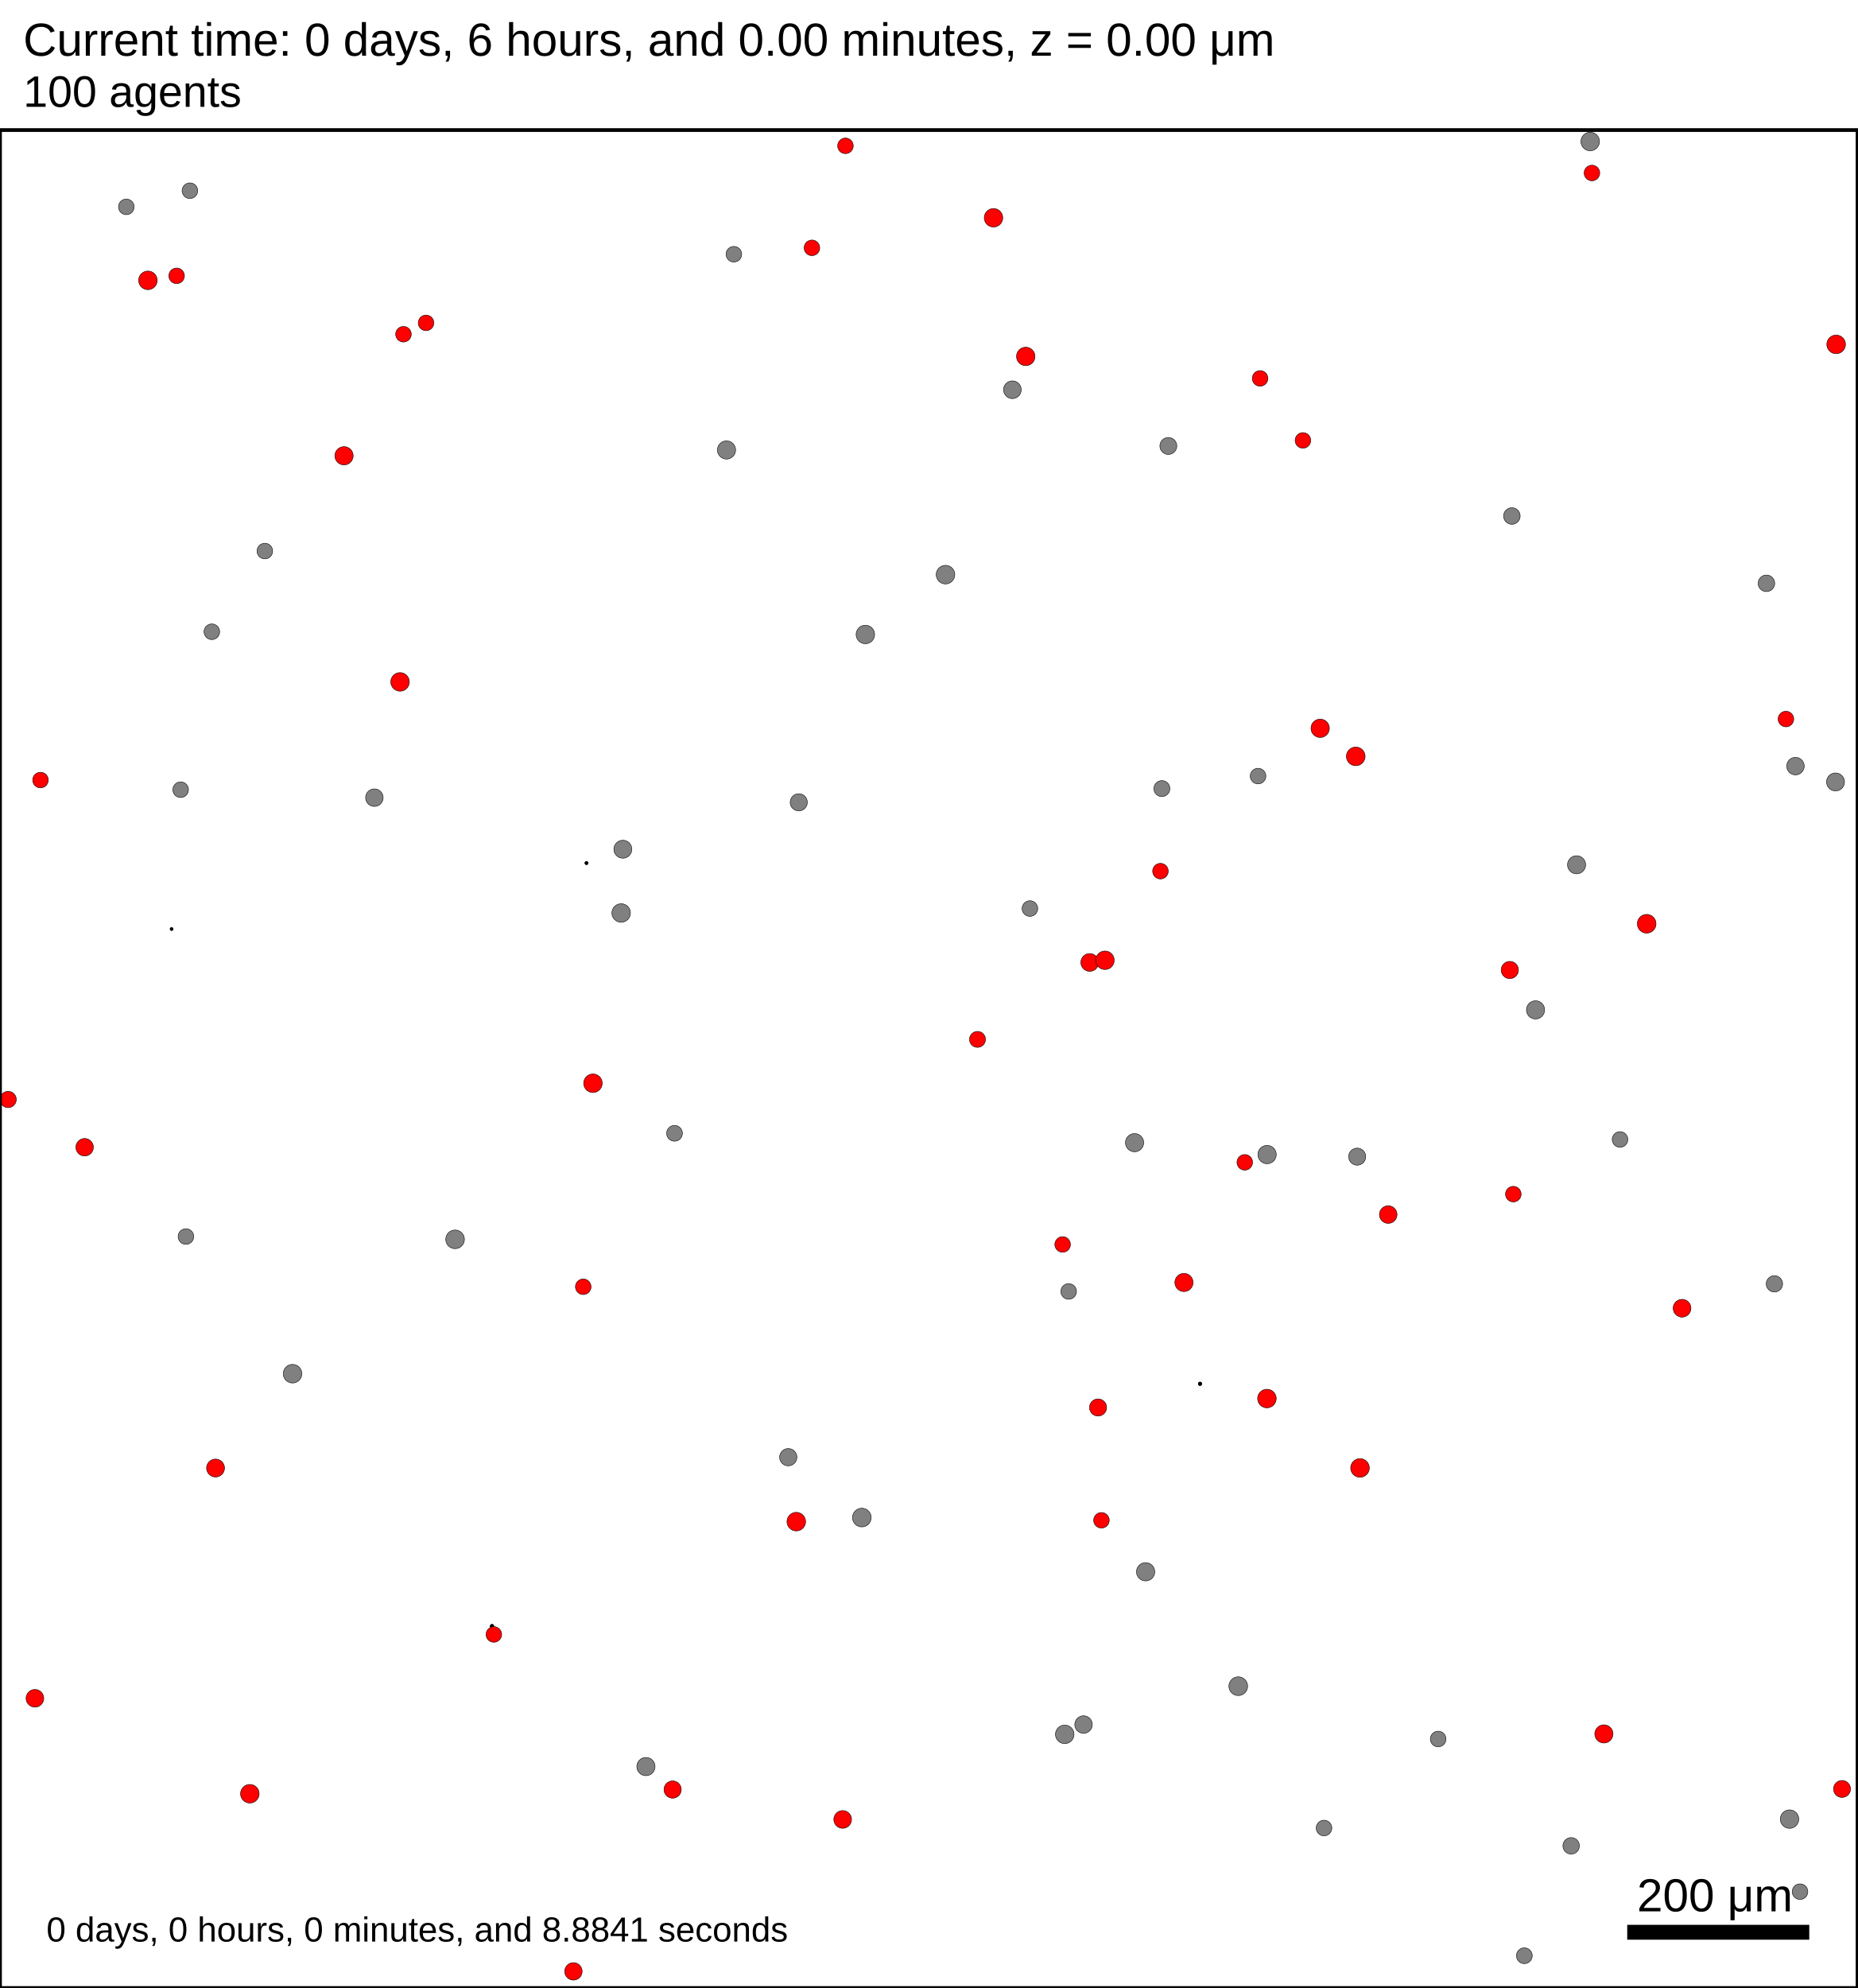
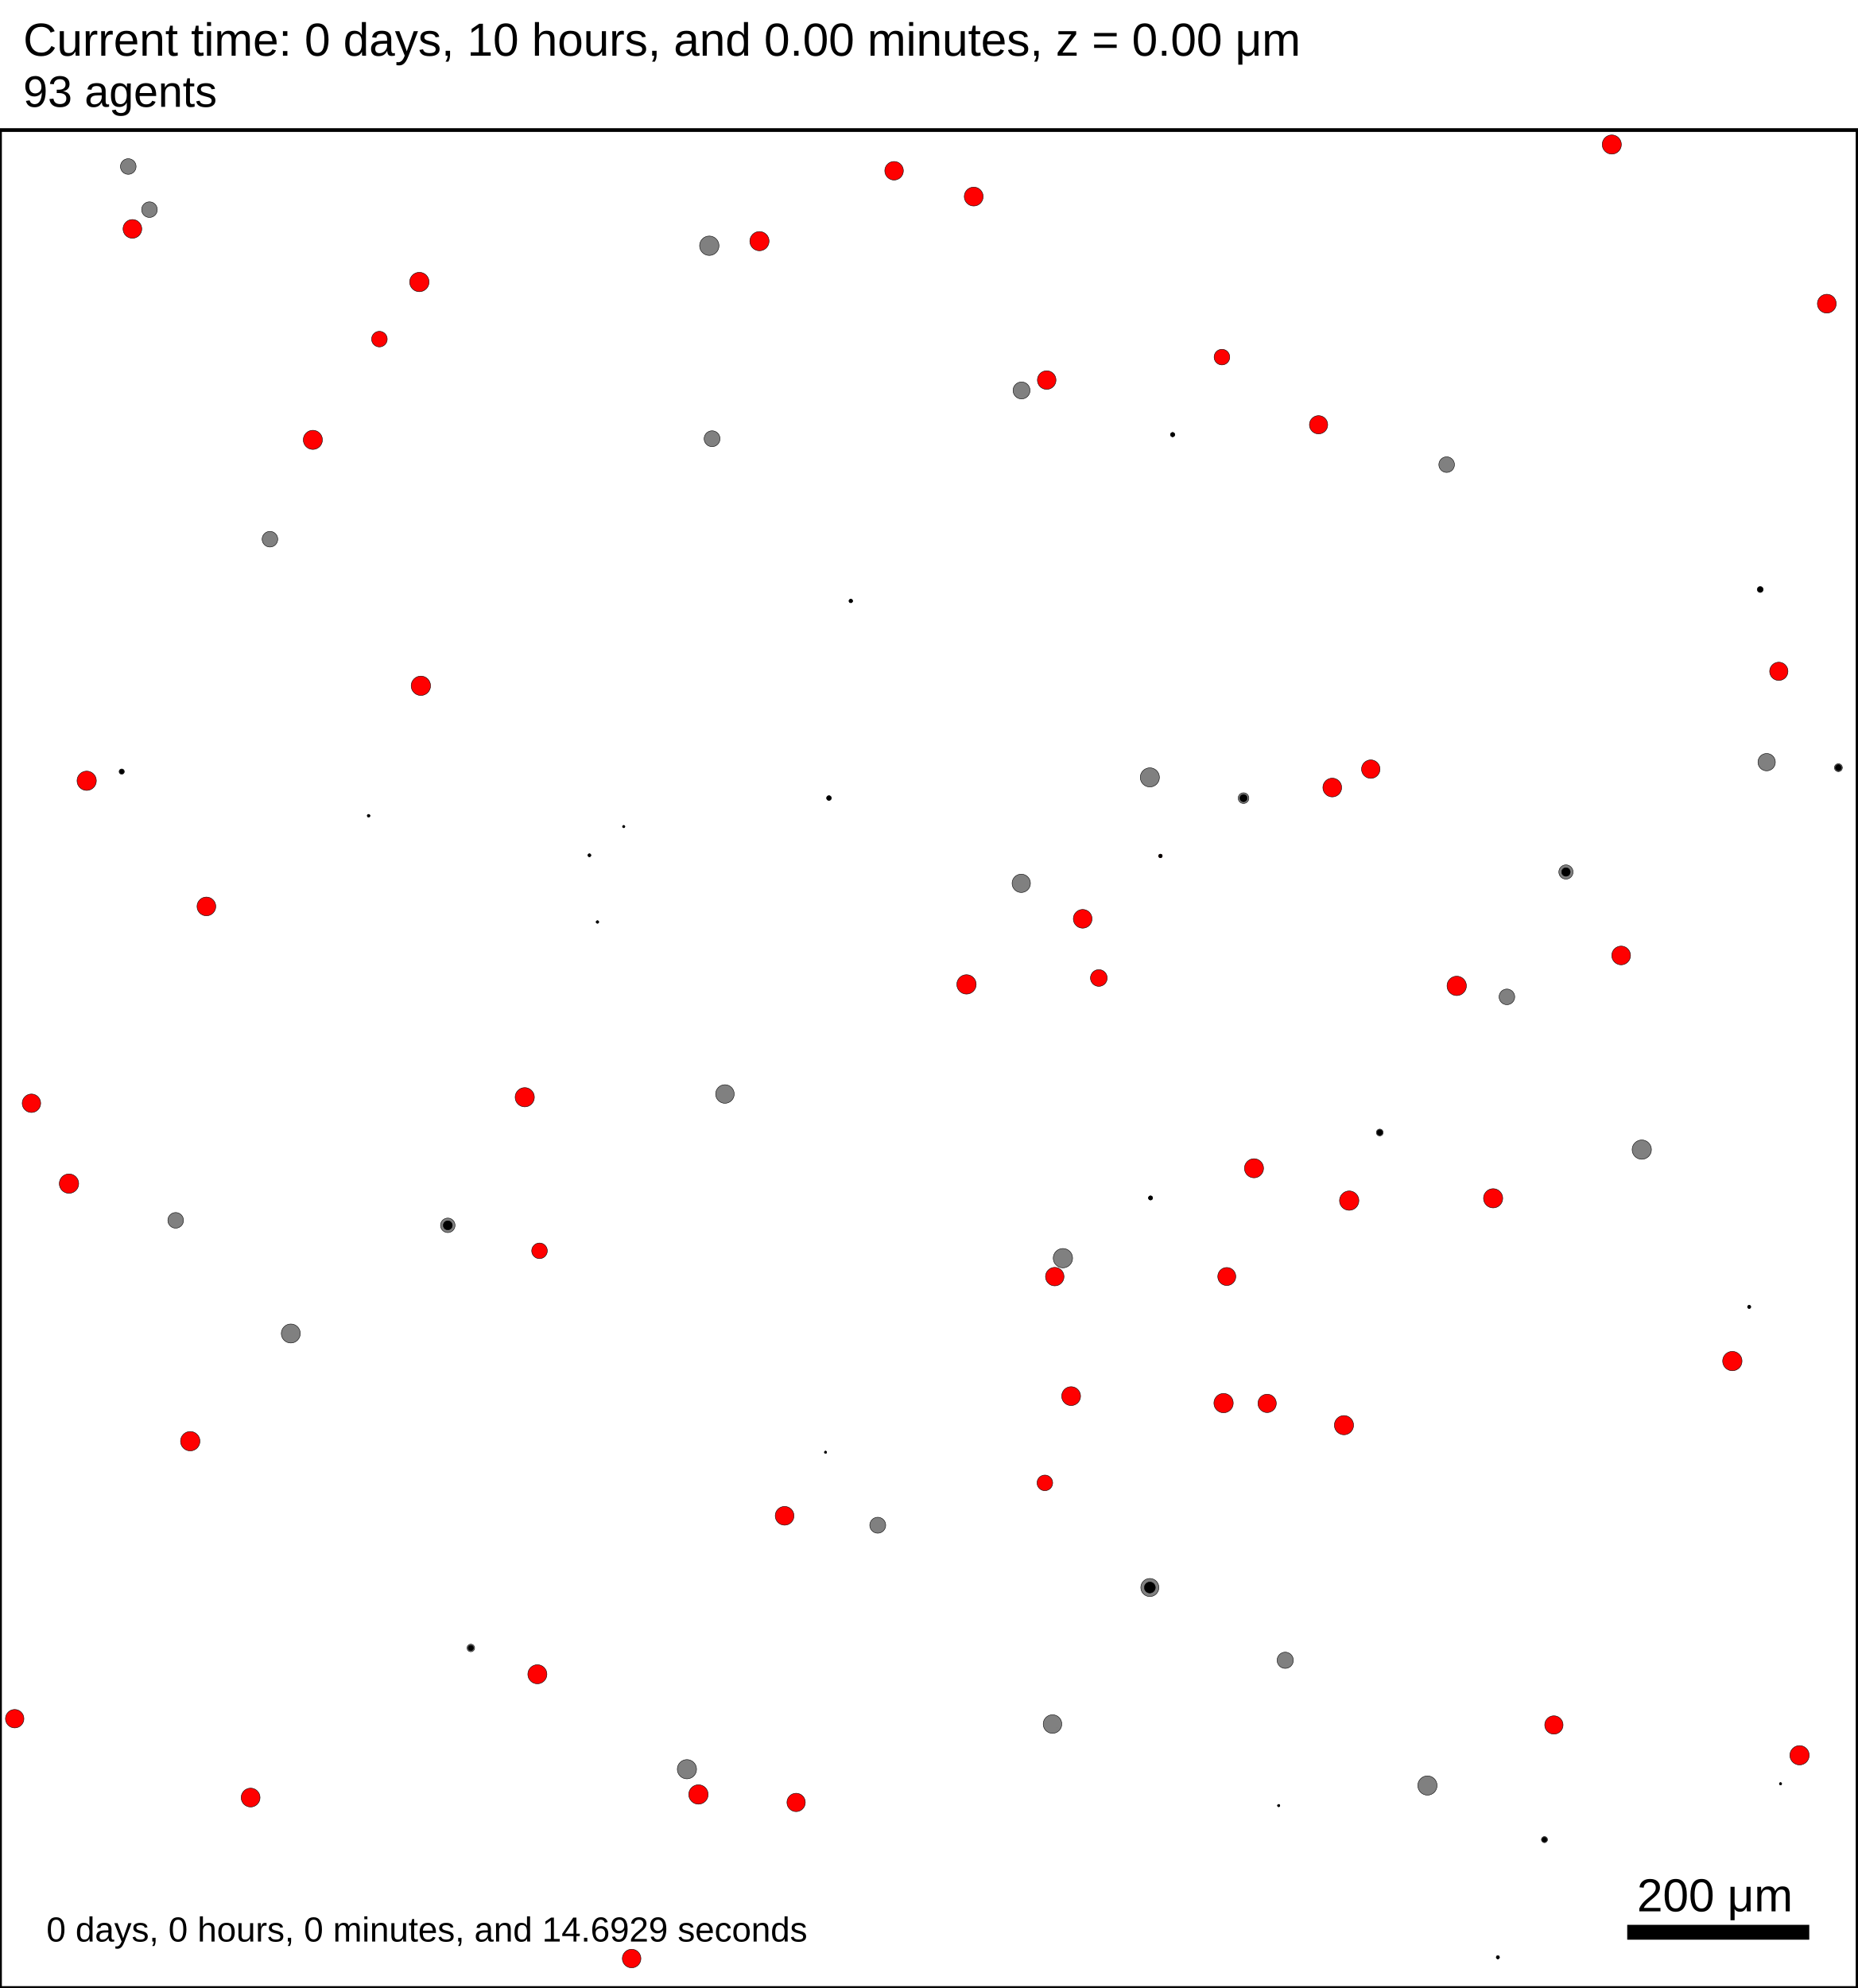
<svg xmlns="http://www.w3.org/2000/svg" version="1.1" width="2000" height="2140" id="svg2">
  <rect x="0" y="0" width="2000" height="2140" stroke-width="4" stroke="white" fill="white" />
  <text x="25" y="60" font-family="Arial" font-size="50" fill="black">
-    Current time: 0 days, 6 hours, and 0.00 minutes, z = 0.00 μm
+    Current time: 0 days, 10 hours, and 0.00 minutes, z = 0.00 μm
  </text>
  <text x="25" y="115" font-family="Arial" font-size="47.5" fill="black">
-    100 agents
+    93 agents
  </text>
  <g id="tissue" transform="translate(0,2140) scale(1,-1)">
    <g id="ECM">
  </g>
    <g id="cells">
      <g id="cell0">
-         <circle cx="1108.9" cy="1161.98" r="8.413" stroke-width="0.5" stroke="black" fill="grey" />
-         <circle cx="1108.9" cy="1161.98" r="5.052" stroke-width="0.5" stroke="grey" fill="grey" />
+         <circle cx="1099.56" cy="1189.14" r="9.865" stroke-width="0.5" stroke="black" fill="grey" />
+         <circle cx="1099.56" cy="1189.14" r="5.989" stroke-width="0.5" stroke="grey" fill="grey" />
      </g>
      <g id="cell1">
-         <circle cx="1697.47" cy="1209.09" r="9.752" stroke-width="0.5" stroke="black" fill="grey" />
-         <circle cx="1697.47" cy="1209.09" r="5.923" stroke-width="0.5" stroke="grey" fill="grey" />
+         <circle cx="1686.02" cy="1201.33" r="7.655" stroke-width="0.5" stroke="black" fill="grey" />
+         <circle cx="1686.02" cy="1201.33" r="4.623" stroke-width="0.5" stroke="black" fill="black" />
      </g>
      <g id="cell2">
-         <circle cx="1090.02" cy="1720.47" r="9.536" stroke-width="0.5" stroke="black" fill="grey" />
-         <circle cx="1090.02" cy="1720.47" r="5.796" stroke-width="0.5" stroke="grey" fill="grey" />
+         <circle cx="1099.88" cy="1719.71" r="9.125" stroke-width="0.5" stroke="black" fill="grey" />
+         <circle cx="1099.88" cy="1719.71" r="5.543" stroke-width="0.5" stroke="grey" fill="grey" />
      </g>
      <g id="cell3">
-         <circle cx="1250.98" cy="1291.1" r="8.614" stroke-width="0.5" stroke="black" fill="grey" />
-         <circle cx="1250.98" cy="1291.1" r="5.201" stroke-width="0.5" stroke="grey" fill="grey" />
+         <circle cx="1238.03" cy="1303.17" r="10.291" stroke-width="0.5" stroke="black" fill="grey" />
+         <circle cx="1238.03" cy="1303.17" r="6.222" stroke-width="0.5" stroke="grey" fill="grey" />
      </g>
      <g id="cell4">
-         <circle cx="848.707" cy="571.402" r="9.308" stroke-width="0.5" stroke="black" fill="grey" />
-         <circle cx="848.707" cy="571.402" r="5.657" stroke-width="0.5" stroke="grey" fill="grey" />
+         <circle cx="888.838" cy="576.725" r="1.207" stroke-width="0.5" stroke="black" fill="grey" />
+         <circle cx="888.838" cy="576.725" r="1.202" stroke-width="0.5" stroke="black" fill="black" />
      </g>
      <g id="cell5">
-         <circle cx="136.011" cy="1917.32" r="8.413" stroke-width="0.5" stroke="black" fill="grey" />
-         <circle cx="136.011" cy="1917.32" r="5.052" stroke-width="0.5" stroke="grey" fill="grey" />
+         <circle cx="138.103" cy="1960.75" r="8.413" stroke-width="0.5" stroke="black" fill="grey" />
+         <circle cx="138.103" cy="1960.75" r="5.052" stroke-width="0.5" stroke="grey" fill="grey" />
      </g>
      <g id="cell6">
-         <circle cx="726.255" cy="920.05" r="8.513" stroke-width="0.5" stroke="black" fill="grey" />
-         <circle cx="726.255" cy="920.05" r="5.126" stroke-width="0.5" stroke="grey" fill="grey" />
+         <circle cx="780.521" cy="962.355" r="9.982" stroke-width="0.5" stroke="black" fill="grey" />
+         <circle cx="780.521" cy="962.355" r="6.055" stroke-width="0.5" stroke="grey" fill="grey" />
      </g>
      <g id="cell7">
-         <circle cx="1653.29" cy="1052.91" r="9.799" stroke-width="0.5" stroke="black" fill="grey" />
-         <circle cx="1653.29" cy="1052.91" r="5.951" stroke-width="0.5" stroke="grey" fill="grey" />
+         <circle cx="1622.46" cy="1066.91" r="8.413" stroke-width="0.5" stroke="black" fill="grey" />
+         <circle cx="1622.46" cy="1066.91" r="5.052" stroke-width="0.5" stroke="grey" fill="grey" />
      </g>
      <g id="cell8">
-         <circle cx="1150.62" cy="749.803" r="8.413" stroke-width="0.5" stroke="black" fill="grey" />
-         <circle cx="1150.62" cy="749.803" r="5.052" stroke-width="0.5" stroke="grey" fill="grey" />
+         <circle cx="1144.42" cy="785.627" r="10.41" stroke-width="0.5" stroke="black" fill="grey" />
+         <circle cx="1144.42" cy="785.627" r="6.282" stroke-width="0.5" stroke="grey" fill="grey" />
      </g>
      <g id="cell9">
-         <circle cx="1691.64" cy="153.041" r="8.888" stroke-width="0.5" stroke="black" fill="grey" />
-         <circle cx="1691.64" cy="153.041" r="5.39" stroke-width="0.5" stroke="grey" fill="grey" />
+         <circle cx="1662.9" cy="159.749" r="3.277" stroke-width="0.5" stroke="black" fill="grey" />
+         <circle cx="1662.9" cy="159.749" r="2.587" stroke-width="0.5" stroke="black" fill="black" />
      </g>
      <g id="cell10">
-         <circle cx="194.51" cy="1289.91" r="8.413" stroke-width="0.5" stroke="black" fill="grey" />
-         <circle cx="194.51" cy="1289.91" r="5.052" stroke-width="0.5" stroke="grey" fill="grey" />
+         <circle cx="131.058" cy="1309.42" r="2.848" stroke-width="0.5" stroke="black" fill="grey" />
+         <circle cx="131.058" cy="1309.42" r="2.396" stroke-width="0.5" stroke="black" fill="black" />
      </g>
      <g id="cell11">
-         <circle cx="782.207" cy="1655.63" r="9.799" stroke-width="0.5" stroke="black" fill="grey" />
-         <circle cx="782.207" cy="1655.63" r="5.951" stroke-width="0.5" stroke="grey" fill="grey" />
+         <circle cx="766.676" cy="1667.73" r="8.545" stroke-width="0.5" stroke="black" fill="grey" />
+         <circle cx="766.676" cy="1667.73" r="5.149" stroke-width="0.5" stroke="grey" fill="grey" />
      </g>
      <g id="cell12">
-         <circle cx="1548.43" cy="268.032" r="8.413" stroke-width="0.5" stroke="black" fill="grey" />
-         <circle cx="1548.43" cy="268.032" r="5.052" stroke-width="0.5" stroke="grey" fill="grey" />
-       </g>
-       <g id="cell13">
-         <circle cx="1712.13" cy="1987.67" r="10" stroke-width="0.5" stroke="black" fill="grey" />
-         <circle cx="1712.13" cy="1987.67" r="6.065" stroke-width="0.5" stroke="grey" fill="grey" />
+         <circle cx="1536.9" cy="217.963" r="10.361" stroke-width="0.5" stroke="black" fill="grey" />
+         <circle cx="1536.9" cy="217.963" r="6.258" stroke-width="0.5" stroke="grey" fill="grey" />
+       </g>
+       <g id="cell96">
+         <circle cx="1568.42" cy="1078.74" r="10.44" stroke-width="0.5" stroke="black" fill="red" />
+         <circle cx="1568.42" cy="1078.74" r="6.297" stroke-width="0.5" stroke="red" fill="red" />
      </g>
      <g id="cell14">
-         <circle cx="1627.81" cy="1584.53" r="8.928" stroke-width="0.5" stroke="black" fill="grey" />
-         <circle cx="1627.81" cy="1584.53" r="5.416" stroke-width="0.5" stroke="grey" fill="grey" />
-       </g>
-       <g id="cell15">
-         <circle cx="1018.01" cy="1521.43" r="10.017" stroke-width="0.5" stroke="black" fill="grey" />
-         <circle cx="1018.01" cy="1521.43" r="6.075" stroke-width="0.5" stroke="grey" fill="grey" />
-       </g>
-       <g id="cell16">
-         <circle cx="228.082" cy="1459.94" r="8.413" stroke-width="0.5" stroke="black" fill="grey" />
-         <circle cx="228.082" cy="1459.94" r="5.052" stroke-width="0.5" stroke="grey" fill="grey" />
-       </g>
-       <g id="cell17">
-         <circle cx="1166.63" cy="283.58" r="9.443" stroke-width="0.5" stroke="black" fill="grey" />
-         <circle cx="1166.63" cy="283.58" r="5.74" stroke-width="0.5" stroke="grey" fill="grey" />
+         <circle cx="1557.59" cy="1639.85" r="8.413" stroke-width="0.5" stroke="black" fill="grey" />
+         <circle cx="1557.59" cy="1639.85" r="5.052" stroke-width="0.5" stroke="grey" fill="grey" />
+       </g>
+       <g id="cell98">
+         <circle cx="1865.18" cy="674.867" r="10.431" stroke-width="0.5" stroke="black" fill="red" />
+         <circle cx="1865.18" cy="674.867" r="6.292" stroke-width="0.5" stroke="red" fill="red" />
+       </g>
+       <g id="cell95">
+         <circle cx="1966.89" cy="1813.11" r="10.151" stroke-width="0.5" stroke="black" fill="red" />
+         <circle cx="1966.89" cy="1813.11" r="6.148" stroke-width="0.5" stroke="red" fill="red" />
+       </g>
+       <g id="cell94">
+         <circle cx="752" cy="208.33" r="10.445" stroke-width="0.5" stroke="black" fill="red" />
+         <circle cx="752" cy="208.33" r="6.299" stroke-width="0.5" stroke="red" fill="red" />
      </g>
      <g id="cell18">
-         <circle cx="1901.86" cy="1512.09" r="8.928" stroke-width="0.5" stroke="black" fill="grey" />
-         <circle cx="1901.86" cy="1512.09" r="5.416" stroke-width="0.5" stroke="grey" fill="grey" />
+         <circle cx="1895.2" cy="1505.44" r="3.233" stroke-width="0.5" stroke="black" fill="grey" />
+         <circle cx="1895.2" cy="1505.44" r="2.825" stroke-width="0.5" stroke="black" fill="black" />
      </g>
      <g id="cell19">
-         <circle cx="200.185" cy="808.911" r="8.413" stroke-width="0.5" stroke="black" fill="grey" />
-         <circle cx="200.185" cy="808.911" r="5.052" stroke-width="0.5" stroke="grey" fill="grey" />
+         <circle cx="189.147" cy="826.349" r="8.413" stroke-width="0.5" stroke="black" fill="grey" />
+         <circle cx="189.147" cy="826.349" r="5.052" stroke-width="0.5" stroke="grey" fill="grey" />
      </g>
      <g id="cell20">
-         <circle cx="529.741" cy="389.516" r="1.975" stroke-width="0.5" stroke="black" fill="grey" />
-         <circle cx="529.741" cy="389.516" r="1.894" stroke-width="0.5" stroke="black" fill="black" />
+         <circle cx="506.936" cy="366.041" r="4.066" stroke-width="0.5" stroke="black" fill="grey" />
+         <circle cx="506.936" cy="366.041" r="2.92" stroke-width="0.5" stroke="black" fill="black" />
      </g>
      <g id="cell21">
-         <circle cx="1461.26" cy="894.913" r="9.2" stroke-width="0.5" stroke="black" fill="grey" />
-         <circle cx="1461.26" cy="894.913" r="5.59" stroke-width="0.5" stroke="grey" fill="grey" />
+         <circle cx="1485.56" cy="920.913" r="3.663" stroke-width="0.5" stroke="black" fill="grey" />
+         <circle cx="1485.56" cy="920.913" r="2.98" stroke-width="0.5" stroke="black" fill="black" />
      </g>
      <g id="cell22">
-         <circle cx="1146.38" cy="273.037" r="10" stroke-width="0.5" stroke="black" fill="grey" />
-         <circle cx="1146.38" cy="273.037" r="6.065" stroke-width="0.5" stroke="grey" fill="grey" />
+         <circle cx="1133.21" cy="284.13" r="10" stroke-width="0.5" stroke="black" fill="grey" />
+         <circle cx="1133.21" cy="284.13" r="6.065" stroke-width="0.5" stroke="grey" fill="grey" />
      </g>
      <g id="cell23">
-         <circle cx="670.627" cy="1225.84" r="9.676" stroke-width="0.5" stroke="black" fill="grey" />
-         <circle cx="670.627" cy="1225.84" r="5.879" stroke-width="0.5" stroke="grey" fill="grey" />
+         <circle cx="671.545" cy="1250.24" r="1.236" stroke-width="0.5" stroke="black" fill="grey" />
+         <circle cx="671.545" cy="1250.24" r="1.231" stroke-width="0.5" stroke="black" fill="black" />
      </g>
      <g id="cell24">
-         <circle cx="1233.46" cy="448.049" r="9.844" stroke-width="0.5" stroke="black" fill="grey" />
-         <circle cx="1233.46" cy="448.049" r="5.977" stroke-width="0.5" stroke="grey" fill="grey" />
+         <circle cx="1238.02" cy="431.104" r="9.727" stroke-width="0.5" stroke="black" fill="grey" />
+         <circle cx="1238.02" cy="431.104" r="5.909" stroke-width="0.5" stroke="black" fill="black" />
      </g>
      <g id="cell25">
-         <circle cx="790.145" cy="1866.33" r="8.413" stroke-width="0.5" stroke="black" fill="grey" />
-         <circle cx="790.145" cy="1866.33" r="5.052" stroke-width="0.5" stroke="grey" fill="grey" />
-       </g>
-       <g id="cell26">
-         <circle cx="1364.24" cy="897.169" r="9.886" stroke-width="0.5" stroke="black" fill="grey" />
-         <circle cx="1364.24" cy="897.169" r="6.001" stroke-width="0.5" stroke="grey" fill="grey" />
+         <circle cx="763.682" cy="1875.48" r="10.435" stroke-width="0.5" stroke="black" fill="grey" />
+         <circle cx="763.682" cy="1875.48" r="6.295" stroke-width="0.5" stroke="grey" fill="grey" />
+       </g>
+       <g id="cell93">
+         <circle cx="451.514" cy="1836.43" r="10.445" stroke-width="0.5" stroke="black" fill="red" />
+         <circle cx="451.514" cy="1836.43" r="6.299" stroke-width="0.5" stroke="red" fill="red" />
      </g>
      <g id="cell27">
-         <circle cx="1221.57" cy="909.958" r="9.822" stroke-width="0.5" stroke="black" fill="grey" />
-         <circle cx="1221.57" cy="909.958" r="5.964" stroke-width="0.5" stroke="grey" fill="grey" />
+         <circle cx="1238.77" cy="850.47" r="2.248" stroke-width="0.5" stroke="black" fill="grey" />
+         <circle cx="1238.77" cy="850.47" r="2.169" stroke-width="0.5" stroke="black" fill="black" />
      </g>
      <g id="cell28">
-         <circle cx="1425.55" cy="172.214" r="8.413" stroke-width="0.5" stroke="black" fill="grey" />
-         <circle cx="1425.55" cy="172.214" r="5.052" stroke-width="0.5" stroke="grey" fill="grey" />
+         <circle cx="1376.73" cy="196.361" r="1.251" stroke-width="0.5" stroke="black" fill="grey" />
+         <circle cx="1376.73" cy="196.361" r="1.245" stroke-width="0.5" stroke="black" fill="black" />
      </g>
      <g id="cell29">
-         <circle cx="1933.14" cy="1315.32" r="9.443" stroke-width="0.5" stroke="black" fill="grey" />
-         <circle cx="1933.14" cy="1315.32" r="5.74" stroke-width="0.5" stroke="grey" fill="grey" />
+         <circle cx="1902.12" cy="1319.57" r="9.343" stroke-width="0.5" stroke="black" fill="grey" />
+         <circle cx="1902.12" cy="1319.57" r="5.679" stroke-width="0.5" stroke="grey" fill="grey" />
      </g>
      <g id="cell30">
-         <circle cx="1333.21" cy="324.881" r="10.081" stroke-width="0.5" stroke="black" fill="grey" />
-         <circle cx="1333.21" cy="324.881" r="6.11" stroke-width="0.5" stroke="grey" fill="grey" />
+         <circle cx="1383.78" cy="352.782" r="8.728" stroke-width="0.5" stroke="black" fill="grey" />
+         <circle cx="1383.78" cy="352.782" r="5.281" stroke-width="0.5" stroke="grey" fill="grey" />
      </g>
      <g id="cell31">
-         <circle cx="695.466" cy="238.378" r="9.822" stroke-width="0.5" stroke="black" fill="grey" />
-         <circle cx="695.466" cy="238.378" r="5.964" stroke-width="0.5" stroke="grey" fill="grey" />
+         <circle cx="739.597" cy="235.504" r="10.354" stroke-width="0.5" stroke="black" fill="grey" />
+         <circle cx="739.597" cy="235.504" r="6.255" stroke-width="0.5" stroke="grey" fill="grey" />
      </g>
      <g id="cell32">
-         <circle cx="631.476" cy="1210.96" r="1.721" stroke-width="0.5" stroke="black" fill="grey" />
-         <circle cx="631.476" cy="1210.96" r="1.676" stroke-width="0.5" stroke="black" fill="black" />
+         <circle cx="634.619" cy="1219.34" r="1.568" stroke-width="0.5" stroke="black" fill="grey" />
+         <circle cx="634.619" cy="1219.34" r="1.542" stroke-width="0.5" stroke="black" fill="black" />
      </g>
      <g id="cell33">
-         <circle cx="668.795" cy="1157.2" r="9.982" stroke-width="0.5" stroke="black" fill="grey" />
-         <circle cx="668.795" cy="1157.2" r="6.055" stroke-width="0.5" stroke="grey" fill="grey" />
+         <circle cx="643.263" cy="1147.51" r="1.398" stroke-width="0.5" stroke="black" fill="grey" />
+         <circle cx="643.263" cy="1147.51" r="1.386" stroke-width="0.5" stroke="black" fill="black" />
      </g>
      <g id="cell34">
-         <circle cx="860.012" cy="1276.34" r="9.237" stroke-width="0.5" stroke="black" fill="grey" />
-         <circle cx="860.012" cy="1276.34" r="5.613" stroke-width="0.5" stroke="grey" fill="grey" />
+         <circle cx="892.533" cy="1280.93" r="2.599" stroke-width="0.5" stroke="black" fill="grey" />
+         <circle cx="892.533" cy="1280.93" r="2.352" stroke-width="0.5" stroke="black" fill="black" />
      </g>
      <g id="cell35">
-         <circle cx="1926.77" cy="181.8" r="9.945" stroke-width="0.5" stroke="black" fill="grey" />
-         <circle cx="1926.77" cy="181.8" r="6.034" stroke-width="0.5" stroke="grey" fill="grey" />
+         <circle cx="1917.06" cy="219.87" r="1.221" stroke-width="0.5" stroke="black" fill="grey" />
+         <circle cx="1917.06" cy="219.87" r="1.216" stroke-width="0.5" stroke="black" fill="black" />
      </g>
      <g id="cell36">
-         <circle cx="403.092" cy="1281.35" r="9.443" stroke-width="0.5" stroke="black" fill="grey" />
-         <circle cx="403.092" cy="1281.35" r="5.74" stroke-width="0.5" stroke="grey" fill="grey" />
+         <circle cx="396.868" cy="1261.9" r="1.434" stroke-width="0.5" stroke="black" fill="grey" />
+         <circle cx="396.868" cy="1261.9" r="1.419" stroke-width="0.5" stroke="black" fill="black" />
      </g>
      <g id="cell37">
-         <circle cx="1976.27" cy="1298.26" r="9.676" stroke-width="0.5" stroke="black" fill="grey" />
-         <circle cx="1976.27" cy="1298.26" r="5.879" stroke-width="0.5" stroke="grey" fill="grey" />
+         <circle cx="1979.36" cy="1313.64" r="4.25" stroke-width="0.5" stroke="black" fill="grey" />
+         <circle cx="1979.36" cy="1313.64" r="3.291" stroke-width="0.5" stroke="black" fill="black" />
      </g>
      <g id="cell38">
-         <circle cx="489.983" cy="805.898" r="10.05" stroke-width="0.5" stroke="black" fill="grey" />
-         <circle cx="489.983" cy="805.898" r="6.093" stroke-width="0.5" stroke="grey" fill="grey" />
+         <circle cx="482.131" cy="820.979" r="7.807" stroke-width="0.5" stroke="black" fill="grey" />
+         <circle cx="482.131" cy="820.979" r="4.887" stroke-width="0.5" stroke="black" fill="black" />
      </g>
      <g id="cell39">
-         <circle cx="927.91" cy="506.42" r="10.065" stroke-width="0.5" stroke="black" fill="grey" />
-         <circle cx="927.91" cy="506.42" r="6.101" stroke-width="0.5" stroke="grey" fill="grey" />
+         <circle cx="945.057" cy="498.17" r="8.579" stroke-width="0.5" stroke="black" fill="grey" />
+         <circle cx="945.057" cy="498.17" r="5.175" stroke-width="0.5" stroke="grey" fill="grey" />
      </g>
      <g id="cell40">
-         <circle cx="314.988" cy="661.267" r="10.017" stroke-width="0.5" stroke="black" fill="grey" />
-         <circle cx="314.988" cy="661.267" r="6.075" stroke-width="0.5" stroke="grey" fill="grey" />
+         <circle cx="313.094" cy="704.554" r="10.222" stroke-width="0.5" stroke="black" fill="grey" />
+         <circle cx="313.094" cy="704.554" r="6.186" stroke-width="0.5" stroke="grey" fill="grey" />
      </g>
      <g id="cell41">
-         <circle cx="1354.53" cy="1304.58" r="8.413" stroke-width="0.5" stroke="black" fill="grey" />
-         <circle cx="1354.53" cy="1304.58" r="5.052" stroke-width="0.5" stroke="grey" fill="grey" />
+         <circle cx="1338.88" cy="1280.85" r="5.741" stroke-width="0.5" stroke="black" fill="grey" />
+         <circle cx="1338.88" cy="1280.85" r="3.947" stroke-width="0.5" stroke="black" fill="black" />
      </g>
      <g id="cell42">
-         <circle cx="285.152" cy="1546.81" r="8.413" stroke-width="0.5" stroke="black" fill="grey" />
-         <circle cx="285.152" cy="1546.81" r="5.052" stroke-width="0.5" stroke="grey" fill="grey" />
+         <circle cx="290.636" cy="1559.58" r="8.413" stroke-width="0.5" stroke="black" fill="grey" />
+         <circle cx="290.636" cy="1559.58" r="5.052" stroke-width="0.5" stroke="grey" fill="grey" />
      </g>
      <g id="cell43">
-         <circle cx="1910.49" cy="758" r="8.808" stroke-width="0.5" stroke="black" fill="grey" />
-         <circle cx="1910.49" cy="758" r="5.336" stroke-width="0.5" stroke="grey" fill="grey" />
+         <circle cx="1883.3" cy="733.201" r="1.721" stroke-width="0.5" stroke="black" fill="grey" />
+         <circle cx="1883.3" cy="733.201" r="1.676" stroke-width="0.5" stroke="black" fill="black" />
      </g>
      <g id="cell44">
-         <circle cx="1641.23" cy="34.738" r="8.513" stroke-width="0.5" stroke="black" fill="grey" />
-         <circle cx="1641.23" cy="34.738" r="5.126" stroke-width="0.5" stroke="grey" fill="grey" />
+         <circle cx="1612.72" cy="33.068" r="1.721" stroke-width="0.5" stroke="black" fill="grey" />
+         <circle cx="1612.72" cy="33.068" r="1.676" stroke-width="0.5" stroke="black" fill="black" />
      </g>
      <g id="cell45">
-         <circle cx="1257.94" cy="1659.95" r="9.125" stroke-width="0.5" stroke="black" fill="grey" />
-         <circle cx="1257.94" cy="1659.95" r="5.543" stroke-width="0.5" stroke="grey" fill="grey" />
+         <circle cx="1262.55" cy="1672.15" r="2.37" stroke-width="0.5" stroke="black" fill="grey" />
+         <circle cx="1262.55" cy="1672.15" r="2.222" stroke-width="0.5" stroke="black" fill="black" />
      </g>
      <g id="cell46">
-         <circle cx="204.471" cy="1934.71" r="8.413" stroke-width="0.5" stroke="black" fill="grey" />
-         <circle cx="204.471" cy="1934.71" r="5.052" stroke-width="0.5" stroke="grey" fill="grey" />
+         <circle cx="160.925" cy="1914.33" r="8.413" stroke-width="0.5" stroke="black" fill="grey" />
+         <circle cx="160.925" cy="1914.33" r="5.052" stroke-width="0.5" stroke="grey" fill="grey" />
      </g>
      <g id="cell47">
-         <circle cx="1744.25" cy="913.397" r="8.413" stroke-width="0.5" stroke="black" fill="grey" />
-         <circle cx="1744.25" cy="913.397" r="5.052" stroke-width="0.5" stroke="grey" fill="grey" />
-       </g>
-       <g id="cell48">
-         <circle cx="1938.05" cy="103.698" r="8.413" stroke-width="0.5" stroke="black" fill="grey" />
-         <circle cx="1938.05" cy="103.698" r="5.052" stroke-width="0.5" stroke="grey" fill="grey" />
+         <circle cx="1767.66" cy="902.475" r="10.375" stroke-width="0.5" stroke="black" fill="grey" />
+         <circle cx="1767.66" cy="902.475" r="6.265" stroke-width="0.5" stroke="grey" fill="grey" />
+       </g>
+       <g id="cell97">
+         <circle cx="857.174" cy="199.762" r="9.886" stroke-width="0.5" stroke="black" fill="red" />
+         <circle cx="857.174" cy="199.762" r="6.001" stroke-width="0.5" stroke="red" fill="red" />
      </g>
      <g id="cell49">
-         <circle cx="931.727" cy="1457.01" r="9.964" stroke-width="0.5" stroke="black" fill="grey" />
-         <circle cx="931.727" cy="1457.01" r="6.045" stroke-width="0.5" stroke="grey" fill="grey" />
+         <circle cx="916.039" cy="1493.1" r="1.958" stroke-width="0.5" stroke="black" fill="grey" />
+         <circle cx="916.039" cy="1493.1" r="1.865" stroke-width="0.5" stroke="black" fill="black" />
      </g>
      <g id="cell50">
-         <circle cx="91.127" cy="905.04" r="9.443" stroke-width="0.5" stroke="black" fill="red" />
-         <circle cx="91.127" cy="905.04" r="5.74" stroke-width="0.5" stroke="red" fill="red" />
+         <circle cx="74.291" cy="865.874" r="10.435" stroke-width="0.5" stroke="black" fill="red" />
+         <circle cx="74.291" cy="865.874" r="6.295" stroke-width="0.5" stroke="red" fill="red" />
      </g>
      <g id="cell51">
-         <circle cx="1983.27" cy="214.278" r="9.163" stroke-width="0.5" stroke="black" fill="red" />
-         <circle cx="1983.27" cy="214.278" r="5.567" stroke-width="0.5" stroke="red" fill="red" />
+         <circle cx="1937.54" cy="250.523" r="10.405" stroke-width="0.5" stroke="black" fill="red" />
+         <circle cx="1937.54" cy="250.523" r="6.28" stroke-width="0.5" stroke="red" fill="red" />
      </g>
      <g id="cell52">
-         <circle cx="638.423" cy="973.923" r="10.017" stroke-width="0.5" stroke="black" fill="red" />
-         <circle cx="638.423" cy="973.923" r="6.075" stroke-width="0.5" stroke="red" fill="red" />
+         <circle cx="564.987" cy="958.875" r="10.354" stroke-width="0.5" stroke="black" fill="red" />
+         <circle cx="564.987" cy="958.875" r="6.255" stroke-width="0.5" stroke="red" fill="red" />
      </g>
      <g id="cell53">
-         <circle cx="1364.07" cy="634.536" r="10.034" stroke-width="0.5" stroke="black" fill="red" />
-         <circle cx="1364.07" cy="634.536" r="6.084" stroke-width="0.5" stroke="red" fill="red" />
+         <circle cx="1364.3" cy="629.312" r="9.886" stroke-width="0.5" stroke="black" fill="red" />
+         <circle cx="1364.3" cy="629.312" r="6.001" stroke-width="0.5" stroke="red" fill="red" />
      </g>
      <g id="cell54">
-         <circle cx="874.188" cy="1873.2" r="8.413" stroke-width="0.5" stroke="black" fill="red" />
-         <circle cx="874.188" cy="1873.2" r="5.052" stroke-width="0.5" stroke="red" fill="red" />
+         <circle cx="817.694" cy="1880.41" r="10.354" stroke-width="0.5" stroke="black" fill="red" />
+         <circle cx="817.694" cy="1880.41" r="6.255" stroke-width="0.5" stroke="red" fill="red" />
      </g>
      <g id="cell55">
-         <circle cx="430.731" cy="1405.97" r="10.017" stroke-width="0.5" stroke="black" fill="red" />
-         <circle cx="430.731" cy="1405.97" r="6.075" stroke-width="0.5" stroke="red" fill="red" />
+         <circle cx="453.138" cy="1401.78" r="10.435" stroke-width="0.5" stroke="black" fill="red" />
+         <circle cx="453.138" cy="1401.78" r="6.295" stroke-width="0.5" stroke="red" fill="red" />
      </g>
      <g id="cell56">
-         <circle cx="1104.41" cy="1756.32" r="9.964" stroke-width="0.5" stroke="black" fill="red" />
-         <circle cx="1104.41" cy="1756.32" r="6.045" stroke-width="0.5" stroke="red" fill="red" />
+         <circle cx="1126.96" cy="1730.87" r="10.017" stroke-width="0.5" stroke="black" fill="red" />
+         <circle cx="1126.96" cy="1730.87" r="6.075" stroke-width="0.5" stroke="red" fill="red" />
      </g>
      <g id="cell57">
-         <circle cx="1052.46" cy="1021.15" r="8.614" stroke-width="0.5" stroke="black" fill="red" />
-         <circle cx="1052.46" cy="1021.15" r="5.201" stroke-width="0.5" stroke="red" fill="red" />
-       </g>
-       <g id="cell58">
-         <circle cx="190.184" cy="1843.07" r="8.413" stroke-width="0.5" stroke="black" fill="red" />
-         <circle cx="190.184" cy="1843.07" r="5.052" stroke-width="0.5" stroke="red" fill="red" />
+         <circle cx="1040.61" cy="1080.34" r="10.426" stroke-width="0.5" stroke="black" fill="red" />
+         <circle cx="1040.61" cy="1080.34" r="6.29" stroke-width="0.5" stroke="red" fill="red" />
+       </g>
+       <g id="cell99">
+         <circle cx="962.64" cy="1956.18" r="10" stroke-width="0.5" stroke="black" fill="red" />
+         <circle cx="962.64" cy="1956.18" r="6.065" stroke-width="0.5" stroke="red" fill="red" />
      </g>
      <g id="cell59">
-         <circle cx="159.266" cy="1838.21" r="10.034" stroke-width="0.5" stroke="black" fill="red" />
-         <circle cx="159.266" cy="1838.21" r="6.084" stroke-width="0.5" stroke="red" fill="red" />
+         <circle cx="142.556" cy="1893.61" r="10.095" stroke-width="0.5" stroke="black" fill="red" />
+         <circle cx="142.556" cy="1893.61" r="6.118" stroke-width="0.5" stroke="red" fill="red" />
      </g>
      <g id="cell60">
-         <circle cx="617.394" cy="17.894" r="9.41" stroke-width="0.5" stroke="black" fill="red" />
-         <circle cx="617.394" cy="17.894" r="5.72" stroke-width="0.5" stroke="red" fill="red" />
+         <circle cx="680.061" cy="31.721" r="10" stroke-width="0.5" stroke="black" fill="red" />
+         <circle cx="680.061" cy="31.721" r="6.065" stroke-width="0.5" stroke="red" fill="red" />
      </g>
      <g id="cell61">
-         <circle cx="1726.88" cy="273.506" r="9.822" stroke-width="0.5" stroke="black" fill="red" />
-         <circle cx="1726.88" cy="273.506" r="5.964" stroke-width="0.5" stroke="red" fill="red" />
+         <circle cx="1673.05" cy="283.144" r="9.865" stroke-width="0.5" stroke="black" fill="red" />
+         <circle cx="1673.05" cy="283.144" r="5.989" stroke-width="0.5" stroke="red" fill="red" />
      </g>
      <g id="cell62">
-         <circle cx="1402.83" cy="1665.91" r="8.413" stroke-width="0.5" stroke="black" fill="red" />
-         <circle cx="1402.83" cy="1665.91" r="5.052" stroke-width="0.5" stroke="red" fill="red" />
+         <circle cx="1419.68" cy="1682.76" r="9.844" stroke-width="0.5" stroke="black" fill="red" />
+         <circle cx="1419.68" cy="1682.76" r="5.977" stroke-width="0.5" stroke="red" fill="red" />
      </g>
      <g id="cell63">
-         <circle cx="531.716" cy="380.564" r="8.413" stroke-width="0.5" stroke="black" fill="red" />
-         <circle cx="531.716" cy="380.564" r="5.052" stroke-width="0.5" stroke="red" fill="red" />
+         <circle cx="578.574" cy="337.738" r="10.263" stroke-width="0.5" stroke="black" fill="red" />
+         <circle cx="578.574" cy="337.738" r="6.208" stroke-width="0.5" stroke="red" fill="red" />
      </g>
      <g id="cell64">
-         <circle cx="1173.3" cy="1103.97" r="9.594" stroke-width="0.5" stroke="black" fill="red" />
-         <circle cx="1173.3" cy="1103.97" r="5.83" stroke-width="0.5" stroke="red" fill="red" />
+         <circle cx="1165.7" cy="1150.93" r="10.081" stroke-width="0.5" stroke="black" fill="red" />
+         <circle cx="1165.7" cy="1150.93" r="6.11" stroke-width="0.5" stroke="red" fill="red" />
      </g>
      <g id="cell65">
-         <circle cx="370.405" cy="1649.37" r="9.865" stroke-width="0.5" stroke="black" fill="red" />
-         <circle cx="370.405" cy="1649.37" r="5.989" stroke-width="0.5" stroke="red" fill="red" />
+         <circle cx="336.855" cy="1666.52" r="10.3" stroke-width="0.5" stroke="black" fill="red" />
+         <circle cx="336.855" cy="1666.52" r="6.227" stroke-width="0.5" stroke="red" fill="red" />
      </g>
      <g id="cell66">
-         <circle cx="37.603" cy="311.849" r="9.536" stroke-width="0.5" stroke="black" fill="red" />
-         <circle cx="37.603" cy="311.849" r="5.796" stroke-width="0.5" stroke="red" fill="red" />
+         <circle cx="15.814" cy="289.897" r="9.926" stroke-width="0.5" stroke="black" fill="red" />
+         <circle cx="15.814" cy="289.897" r="6.024" stroke-width="0.5" stroke="red" fill="red" />
      </g>
      <g id="cell67">
-         <circle cx="1185.91" cy="503.459" r="8.413" stroke-width="0.5" stroke="black" fill="red" />
-         <circle cx="1185.91" cy="503.459" r="5.052" stroke-width="0.5" stroke="red" fill="red" />
+         <circle cx="1124.99" cy="543.741" r="8.413" stroke-width="0.5" stroke="black" fill="red" />
+         <circle cx="1124.99" cy="543.741" r="5.052" stroke-width="0.5" stroke="red" fill="red" />
      </g>
      <g id="cell68">
-         <circle cx="1464.3" cy="559.817" r="10.065" stroke-width="0.5" stroke="black" fill="red" />
-         <circle cx="1464.3" cy="559.817" r="6.101" stroke-width="0.5" stroke="red" fill="red" />
+         <circle cx="1447.03" cy="605.862" r="10.34" stroke-width="0.5" stroke="black" fill="red" />
+         <circle cx="1447.03" cy="605.862" r="6.248" stroke-width="0.5" stroke="red" fill="red" />
      </g>
      <g id="cell69">
-         <circle cx="857.352" cy="502.034" r="10.034" stroke-width="0.5" stroke="black" fill="red" />
-         <circle cx="857.352" cy="502.034" r="6.084" stroke-width="0.5" stroke="red" fill="red" />
+         <circle cx="844.767" cy="508.317" r="10.095" stroke-width="0.5" stroke="black" fill="red" />
+         <circle cx="844.767" cy="508.317" r="6.118" stroke-width="0.5" stroke="red" fill="red" />
      </g>
      <g id="cell70">
-         <circle cx="1144.11" cy="800.39" r="8.413" stroke-width="0.5" stroke="black" fill="red" />
-         <circle cx="1144.11" cy="800.39" r="5.052" stroke-width="0.5" stroke="red" fill="red" />
+         <circle cx="1135.63" cy="765.775" r="9.964" stroke-width="0.5" stroke="black" fill="red" />
+         <circle cx="1135.63" cy="765.775" r="6.045" stroke-width="0.5" stroke="red" fill="red" />
      </g>
      <g id="cell71">
-         <circle cx="1772.94" cy="1145.61" r="10.095" stroke-width="0.5" stroke="black" fill="red" />
-         <circle cx="1772.94" cy="1145.61" r="6.118" stroke-width="0.5" stroke="red" fill="red" />
+         <circle cx="1745.45" cy="1111.49" r="10.095" stroke-width="0.5" stroke="black" fill="red" />
+         <circle cx="1745.45" cy="1111.49" r="6.118" stroke-width="0.5" stroke="red" fill="red" />
      </g>
      <g id="cell72">
-         <circle cx="458.717" cy="1792.43" r="8.413" stroke-width="0.5" stroke="black" fill="red" />
-         <circle cx="458.717" cy="1792.43" r="5.052" stroke-width="0.5" stroke="red" fill="red" />
+         <circle cx="408.503" cy="1774.95" r="8.413" stroke-width="0.5" stroke="black" fill="red" />
+         <circle cx="408.503" cy="1774.95" r="5.052" stroke-width="0.5" stroke="red" fill="red" />
      </g>
      <g id="cell73">
-         <circle cx="1340.23" cy="888.797" r="8.413" stroke-width="0.5" stroke="black" fill="red" />
-         <circle cx="1340.23" cy="888.797" r="5.052" stroke-width="0.5" stroke="red" fill="red" />
+         <circle cx="1350.15" cy="882.404" r="10.282" stroke-width="0.5" stroke="black" fill="red" />
+         <circle cx="1350.15" cy="882.404" r="6.218" stroke-width="0.5" stroke="red" fill="red" />
      </g>
      <g id="cell74">
-         <circle cx="1714.02" cy="1953.78" r="8.413" stroke-width="0.5" stroke="black" fill="red" />
-         <circle cx="1714.02" cy="1953.78" r="5.052" stroke-width="0.5" stroke="red" fill="red" />
+         <circle cx="1735.39" cy="1984.43" r="10.308" stroke-width="0.5" stroke="black" fill="red" />
+         <circle cx="1735.39" cy="1984.43" r="6.231" stroke-width="0.5" stroke="red" fill="red" />
      </g>
      <g id="cell75">
-         <circle cx="232.069" cy="559.716" r="9.676" stroke-width="0.5" stroke="black" fill="red" />
-         <circle cx="232.069" cy="559.716" r="5.879" stroke-width="0.5" stroke="red" fill="red" />
+         <circle cx="204.827" cy="588.613" r="10.44" stroke-width="0.5" stroke="black" fill="red" />
+         <circle cx="204.827" cy="588.613" r="6.297" stroke-width="0.5" stroke="red" fill="red" />
      </g>
      <g id="cell76">
-         <circle cx="1629.37" cy="854.563" r="8.413" stroke-width="0.5" stroke="black" fill="red" />
-         <circle cx="1629.37" cy="854.563" r="5.052" stroke-width="0.5" stroke="red" fill="red" />
+         <circle cx="1607.62" cy="850.085" r="10.34" stroke-width="0.5" stroke="black" fill="red" />
+         <circle cx="1607.62" cy="850.085" r="6.248" stroke-width="0.5" stroke="red" fill="red" />
      </g>
      <g id="cell77">
-         <circle cx="1356.72" cy="1732.67" r="8.413" stroke-width="0.5" stroke="black" fill="red" />
-         <circle cx="1356.72" cy="1732.67" r="5.052" stroke-width="0.5" stroke="red" fill="red" />
+         <circle cx="1315.63" cy="1755.6" r="8.413" stroke-width="0.5" stroke="black" fill="red" />
+         <circle cx="1315.63" cy="1755.6" r="5.052" stroke-width="0.5" stroke="red" fill="red" />
      </g>
      <g id="cell78">
-         <circle cx="1182.27" cy="624.892" r="9.237" stroke-width="0.5" stroke="black" fill="red" />
-         <circle cx="1182.27" cy="624.892" r="5.613" stroke-width="0.5" stroke="red" fill="red" />
+         <circle cx="1153.25" cy="637.114" r="10.163" stroke-width="0.5" stroke="black" fill="red" />
+         <circle cx="1153.25" cy="637.114" r="6.155" stroke-width="0.5" stroke="red" fill="red" />
      </g>
      <g id="cell79">
-         <circle cx="1922.89" cy="1365.99" r="8.413" stroke-width="0.5" stroke="black" fill="red" />
-         <circle cx="1922.89" cy="1365.99" r="5.052" stroke-width="0.5" stroke="red" fill="red" />
+         <circle cx="1915.21" cy="1417.35" r="9.844" stroke-width="0.5" stroke="black" fill="red" />
+         <circle cx="1915.21" cy="1417.35" r="5.977" stroke-width="0.5" stroke="red" fill="red" />
      </g>
      <g id="cell80">
-         <circle cx="1459.72" cy="1325.79" r="10.081" stroke-width="0.5" stroke="black" fill="red" />
-         <circle cx="1459.72" cy="1325.79" r="6.11" stroke-width="0.5" stroke="red" fill="red" />
+         <circle cx="1475.88" cy="1312.06" r="9.945" stroke-width="0.5" stroke="black" fill="red" />
+         <circle cx="1475.88" cy="1312.06" r="6.034" stroke-width="0.5" stroke="red" fill="red" />
      </g>
      <g id="cell81">
-         <circle cx="1069.69" cy="1905.56" r="9.982" stroke-width="0.5" stroke="black" fill="red" />
-         <circle cx="1069.69" cy="1905.56" r="6.055" stroke-width="0.5" stroke="red" fill="red" />
+         <circle cx="1048.38" cy="1928.41" r="10.176" stroke-width="0.5" stroke="black" fill="red" />
+         <circle cx="1048.38" cy="1928.41" r="6.162" stroke-width="0.5" stroke="red" fill="red" />
      </g>
      <g id="cell82">
-         <circle cx="1274.75" cy="759.464" r="9.822" stroke-width="0.5" stroke="black" fill="red" />
-         <circle cx="1274.75" cy="759.464" r="5.964" stroke-width="0.5" stroke="red" fill="red" />
+         <circle cx="1320.85" cy="765.884" r="9.702" stroke-width="0.5" stroke="black" fill="red" />
+         <circle cx="1320.85" cy="765.884" r="5.894" stroke-width="0.5" stroke="red" fill="red" />
      </g>
      <g id="cell83">
-         <circle cx="1249.44" cy="1202.24" r="8.413" stroke-width="0.5" stroke="black" fill="red" />
-         <circle cx="1249.44" cy="1202.24" r="5.052" stroke-width="0.5" stroke="red" fill="red" />
+         <circle cx="1249.43" cy="1218.61" r="1.988" stroke-width="0.5" stroke="black" fill="red" />
+         <circle cx="1249.43" cy="1218.61" r="1.887" stroke-width="0.5" stroke="black" fill="black" />
      </g>
      <g id="cell84">
-         <circle cx="8.745" cy="956.461" r="8.808" stroke-width="0.5" stroke="black" fill="red" />
-         <circle cx="8.745" cy="956.461" r="5.336" stroke-width="0.5" stroke="red" fill="red" />
+         <circle cx="33.846" cy="952.392" r="9.945" stroke-width="0.5" stroke="black" fill="red" />
+         <circle cx="33.846" cy="952.392" r="6.034" stroke-width="0.5" stroke="red" fill="red" />
      </g>
      <g id="cell85">
-         <circle cx="1421.42" cy="1356.02" r="9.907" stroke-width="0.5" stroke="black" fill="red" />
-         <circle cx="1421.42" cy="1356.02" r="6.012" stroke-width="0.5" stroke="red" fill="red" />
+         <circle cx="1434.43" cy="1292.24" r="10.11" stroke-width="0.5" stroke="black" fill="red" />
+         <circle cx="1434.43" cy="1292.24" r="6.126" stroke-width="0.5" stroke="red" fill="red" />
      </g>
      <g id="cell86">
-         <circle cx="627.962" cy="754.841" r="8.413" stroke-width="0.5" stroke="black" fill="red" />
-         <circle cx="627.962" cy="754.841" r="5.052" stroke-width="0.5" stroke="red" fill="red" />
+         <circle cx="580.891" cy="793.534" r="8.413" stroke-width="0.5" stroke="black" fill="red" />
+         <circle cx="580.891" cy="793.534" r="5.052" stroke-width="0.5" stroke="red" fill="red" />
      </g>
      <g id="cell87">
-         <circle cx="1494.68" cy="832.585" r="9.505" stroke-width="0.5" stroke="black" fill="red" />
-         <circle cx="1494.68" cy="832.585" r="5.777" stroke-width="0.5" stroke="red" fill="red" />
+         <circle cx="1452.66" cy="847.584" r="10.416" stroke-width="0.5" stroke="black" fill="red" />
+         <circle cx="1452.66" cy="847.584" r="6.285" stroke-width="0.5" stroke="red" fill="red" />
      </g>
      <g id="cell88">
-         <circle cx="269.002" cy="209.114" r="10.034" stroke-width="0.5" stroke="black" fill="red" />
-         <circle cx="269.002" cy="209.114" r="6.084" stroke-width="0.5" stroke="red" fill="red" />
+         <circle cx="269.831" cy="204.982" r="10.151" stroke-width="0.5" stroke="black" fill="red" />
+         <circle cx="269.831" cy="204.982" r="6.148" stroke-width="0.5" stroke="red" fill="red" />
      </g>
      <g id="cell89">
-         <circle cx="184.748" cy="1139.93" r="1.61" stroke-width="0.5" stroke="black" fill="red" />
-         <circle cx="184.748" cy="1139.93" r="1.579" stroke-width="0.5" stroke="black" fill="black" />
+         <circle cx="222.229" cy="1164.27" r="10.095" stroke-width="0.5" stroke="black" fill="red" />
+         <circle cx="222.229" cy="1164.27" r="6.118" stroke-width="0.5" stroke="red" fill="red" />
      </g>
      <g id="cell90">
-         <circle cx="1189.71" cy="1106.32" r="9.982" stroke-width="0.5" stroke="black" fill="red" />
-         <circle cx="1189.71" cy="1106.32" r="6.055" stroke-width="0.5" stroke="red" fill="red" />
+         <circle cx="1183.1" cy="1087.23" r="9.008" stroke-width="0.5" stroke="black" fill="red" />
+         <circle cx="1183.1" cy="1087.23" r="5.468" stroke-width="0.5" stroke="red" fill="red" />
      </g>
      <g id="cell91">
-         <circle cx="43.594" cy="1300.3" r="8.413" stroke-width="0.5" stroke="black" fill="red" />
-         <circle cx="43.594" cy="1300.3" r="5.052" stroke-width="0.5" stroke="red" fill="red" />
+         <circle cx="93.33" cy="1299.54" r="10.393" stroke-width="0.5" stroke="black" fill="red" />
+         <circle cx="93.33" cy="1299.54" r="6.274" stroke-width="0.5" stroke="red" fill="red" />
      </g>
      <g id="cell92">
-         <circle cx="1292.04" cy="650.431" r="1.919" stroke-width="0.5" stroke="black" fill="red" />
-         <circle cx="1292.04" cy="650.431" r="1.85" stroke-width="0.5" stroke="black" fill="black" />
-       </g>
-       <g id="cell93">
-         <circle cx="434.414" cy="1780.23" r="8.413" stroke-width="0.5" stroke="black" fill="red" />
-         <circle cx="434.414" cy="1780.23" r="5.052" stroke-width="0.5" stroke="red" fill="red" />
-       </g>
-       <g id="cell94">
-         <circle cx="724.209" cy="213.634" r="9.308" stroke-width="0.5" stroke="black" fill="red" />
-         <circle cx="724.209" cy="213.634" r="5.657" stroke-width="0.5" stroke="red" fill="red" />
-       </g>
-       <g id="cell95">
-         <circle cx="1976.95" cy="1769.29" r="10.065" stroke-width="0.5" stroke="black" fill="red" />
-         <circle cx="1976.95" cy="1769.29" r="6.101" stroke-width="0.5" stroke="red" fill="red" />
-       </g>
-       <g id="cell96">
-         <circle cx="1625.59" cy="1095.83" r="9.308" stroke-width="0.5" stroke="black" fill="red" />
-         <circle cx="1625.59" cy="1095.83" r="5.657" stroke-width="0.5" stroke="red" fill="red" />
-       </g>
-       <g id="cell97">
-         <circle cx="907.306" cy="181.451" r="9.565" stroke-width="0.5" stroke="black" fill="red" />
-         <circle cx="907.306" cy="181.451" r="5.813" stroke-width="0.5" stroke="red" fill="red" />
-       </g>
-       <g id="cell98">
-         <circle cx="1811.05" cy="731.755" r="9.594" stroke-width="0.5" stroke="black" fill="red" />
-         <circle cx="1811.05" cy="731.755" r="5.83" stroke-width="0.5" stroke="red" fill="red" />
-       </g>
-       <g id="cell99">
-         <circle cx="910.292" cy="1983.01" r="8.413" stroke-width="0.5" stroke="black" fill="red" />
-         <circle cx="910.292" cy="1983.01" r="5.052" stroke-width="0.5" stroke="red" fill="red" />
+         <circle cx="1317.4" cy="629.613" r="10.416" stroke-width="0.5" stroke="black" fill="red" />
+         <circle cx="1317.4" cy="629.613" r="6.285" stroke-width="0.5" stroke="red" fill="red" />
      </g>
    </g>
  </g>
  <rect x="1750" y="2070" width="200" height="20" stroke-width="4" stroke="rgb(255,255,255)" fill="rgb(0,0,0)" />
  <text x="1762.5" y="2057.5" font-family="Arial" font-size="50" fill="black">
   200 μm
  </text>
  <text x="50" y="2090" font-family="Arial" font-size="37.5" fill="black">
-    0 days, 0 hours, 0 minutes, and 8.8841 seconds
+    0 days, 0 hours, 0 minutes, and 14.6929 seconds
  </text>
  <rect x="0" y="140" width="2000" height="2000" stroke-width="4" stroke="rgb(0,0,0)" fill="none" />
</svg>
